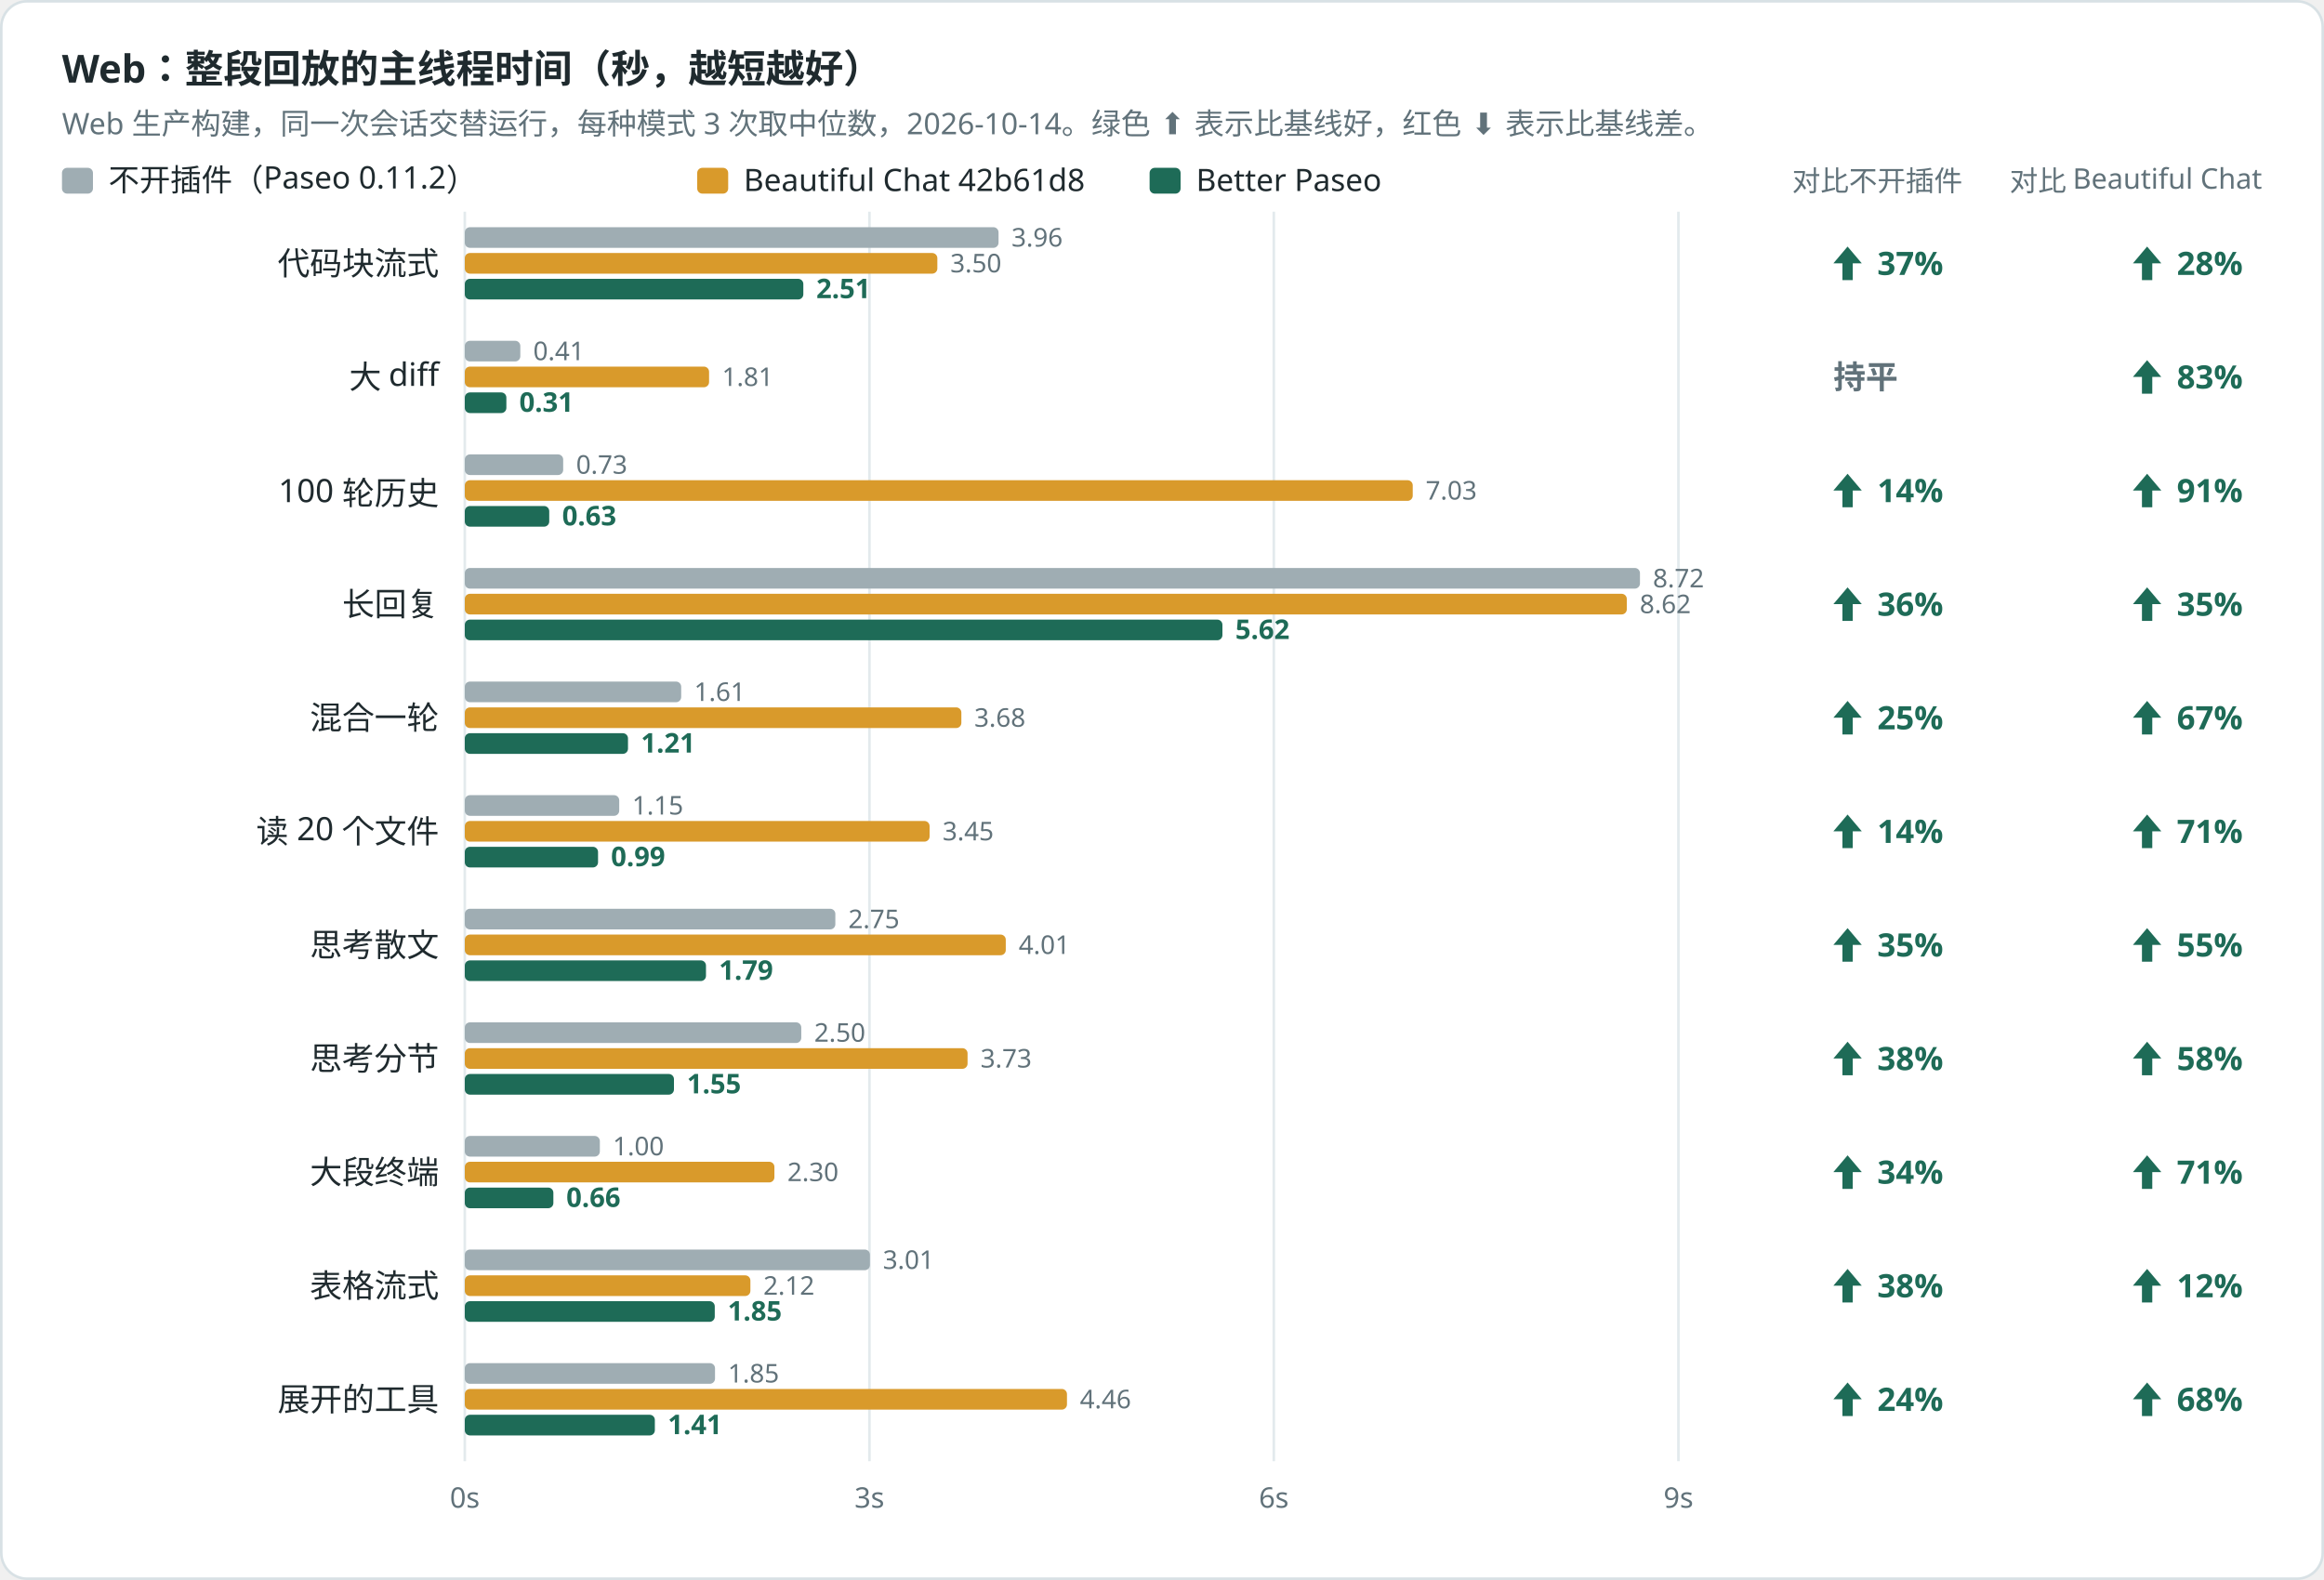
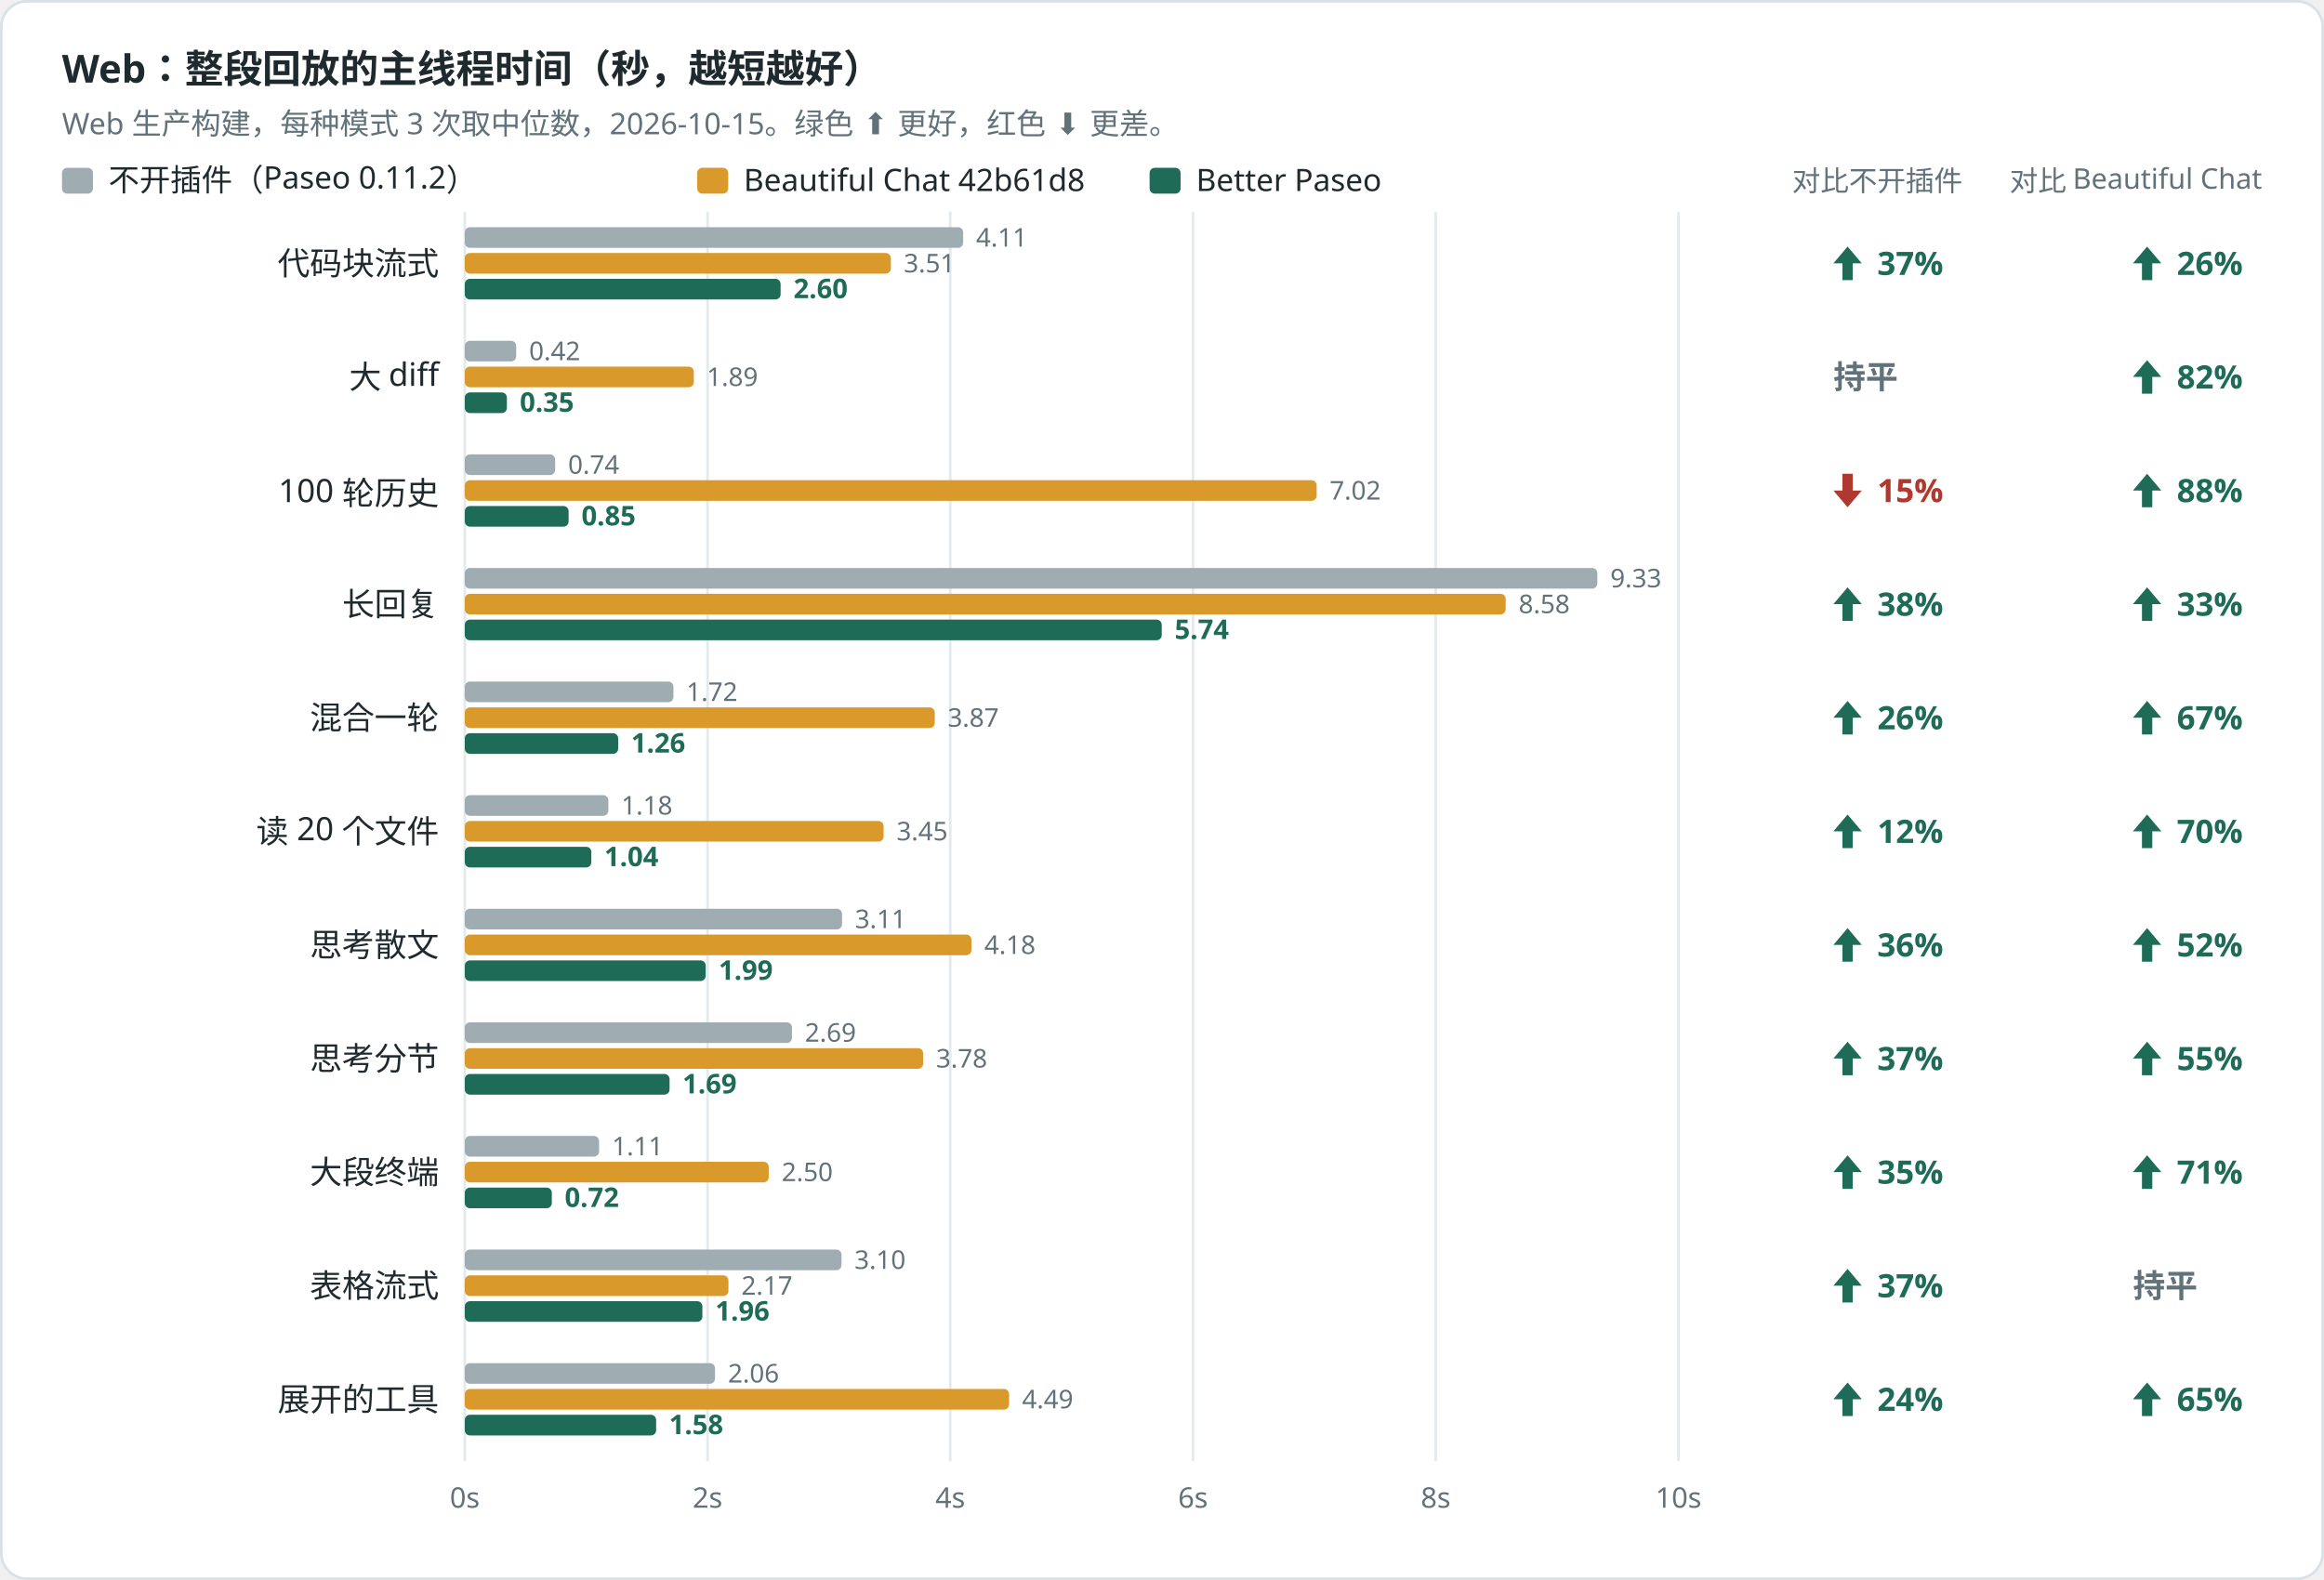
<svg xmlns="http://www.w3.org/2000/svg" viewBox="0 0 900 612" width="900" height="612" role="img">
  <rect x="0.5" y="0.5" width="899" height="611" rx="10" fill="#ffffff" stroke="#d8e1e5" />
  <text x="24.0" y="32.0" text-anchor="start" fill="#1f2a2e" font-size="15" font-weight="600" font-family="'PingFang SC', 'Hiragino Sans GB', 'Microsoft YaHei', 'Noto Sans SC', sans-serif">Web：整段回放的主线程时间（秒，越短越好）</text>
-   <text x="24.0" y="52.0" text-anchor="start" fill="#61727a" font-size="11.5" font-weight="400" font-family="'PingFang SC', 'Hiragino Sans GB', 'Microsoft YaHei', 'Noto Sans SC', sans-serif">Web 生产构建，同一次会话交替运行，每种模式 3 次取中位数，2026-10-14。绿色 ⬆ 表示比基线好，红色 ⬇ 表示比基线差。</text>
+   <text x="24.0" y="52.0" text-anchor="start" fill="#61727a" font-size="11.5" font-weight="400" font-family="'PingFang SC', 'Hiragino Sans GB', 'Microsoft YaHei', 'Noto Sans SC', sans-serif">Web 生产构建，每种模式 3 次取中位数，2026-10-15。绿色 ⬆ 更好，红色 ⬇ 更差。</text>
  <rect x="24.0" y="65.0" width="12.0" height="10" rx="2" fill="#9fadb3" />
  <text x="42.0" y="74.0" text-anchor="start" fill="#1f2a2e" font-size="12" font-weight="400" font-family="'PingFang SC', 'Hiragino Sans GB', 'Microsoft YaHei', 'Noto Sans SC', sans-serif">不开插件（Paseo 0.11.2）</text>
  <rect x="270.0" y="65.0" width="12.0" height="10" rx="2" fill="#d99a2b" />
  <text x="288.0" y="74.0" text-anchor="start" fill="#1f2a2e" font-size="12" font-weight="400" font-family="'PingFang SC', 'Hiragino Sans GB', 'Microsoft YaHei', 'Noto Sans SC', sans-serif">Beautiful Chat 42b61d8</text>
  <rect x="445.2" y="65.0" width="12.0" height="10" rx="2" fill="#1e6b57" />
  <text x="463.2" y="74.0" text-anchor="start" fill="#1f2a2e" font-size="12" font-weight="400" font-family="'PingFang SC', 'Hiragino Sans GB', 'Microsoft YaHei', 'Noto Sans SC', sans-serif">Better Paseo</text>
  <text x="760.0" y="74.0" text-anchor="end" fill="#61727a" font-size="11" font-weight="400" font-family="'PingFang SC', 'Hiragino Sans GB', 'Microsoft YaHei', 'Noto Sans SC', sans-serif">对比不开插件</text>
  <text x="876.0" y="74.0" text-anchor="end" fill="#61727a" font-size="11" font-weight="400" font-family="'PingFang SC', 'Hiragino Sans GB', 'Microsoft YaHei', 'Noto Sans SC', sans-serif">对比 Beautiful Chat</text>
  <line x1="180.0" y1="82" x2="180.0" y2="566" stroke="#e3eaed" stroke-width="1" />
  <text x="180.0" y="584.0" text-anchor="middle" fill="#61727a" font-size="11" font-weight="400" font-family="'PingFang SC', 'Hiragino Sans GB', 'Microsoft YaHei', 'Noto Sans SC', sans-serif">0s</text>
-   <line x1="336.7" y1="82" x2="336.7" y2="566" stroke="#e3eaed" stroke-width="1" />
-   <text x="336.7" y="584.0" text-anchor="middle" fill="#61727a" font-size="11" font-weight="400" font-family="'PingFang SC', 'Hiragino Sans GB', 'Microsoft YaHei', 'Noto Sans SC', sans-serif">3s</text>
-   <line x1="493.3" y1="82" x2="493.3" y2="566" stroke="#e3eaed" stroke-width="1" />
-   <text x="493.3" y="584.0" text-anchor="middle" fill="#61727a" font-size="11" font-weight="400" font-family="'PingFang SC', 'Hiragino Sans GB', 'Microsoft YaHei', 'Noto Sans SC', sans-serif">6s</text>
+   <line x1="274.0" y1="82" x2="274.0" y2="566" stroke="#e3eaed" stroke-width="1" />
+   <text x="274.0" y="584.0" text-anchor="middle" fill="#61727a" font-size="11" font-weight="400" font-family="'PingFang SC', 'Hiragino Sans GB', 'Microsoft YaHei', 'Noto Sans SC', sans-serif">2s</text>
+   <line x1="368.0" y1="82" x2="368.0" y2="566" stroke="#e3eaed" stroke-width="1" />
+   <text x="368.0" y="584.0" text-anchor="middle" fill="#61727a" font-size="11" font-weight="400" font-family="'PingFang SC', 'Hiragino Sans GB', 'Microsoft YaHei', 'Noto Sans SC', sans-serif">4s</text>
+   <line x1="462.0" y1="82" x2="462.0" y2="566" stroke="#e3eaed" stroke-width="1" />
+   <text x="462.0" y="584.0" text-anchor="middle" fill="#61727a" font-size="11" font-weight="400" font-family="'PingFang SC', 'Hiragino Sans GB', 'Microsoft YaHei', 'Noto Sans SC', sans-serif">6s</text>
+   <line x1="556.0" y1="82" x2="556.0" y2="566" stroke="#e3eaed" stroke-width="1" />
+   <text x="556.0" y="584.0" text-anchor="middle" fill="#61727a" font-size="11" font-weight="400" font-family="'PingFang SC', 'Hiragino Sans GB', 'Microsoft YaHei', 'Noto Sans SC', sans-serif">8s</text>
  <line x1="650.0" y1="82" x2="650.0" y2="566" stroke="#e3eaed" stroke-width="1" />
-   <text x="650.0" y="584.0" text-anchor="middle" fill="#61727a" font-size="11" font-weight="400" font-family="'PingFang SC', 'Hiragino Sans GB', 'Microsoft YaHei', 'Noto Sans SC', sans-serif">9s</text>
+   <text x="650.0" y="584.0" text-anchor="middle" fill="#61727a" font-size="11" font-weight="400" font-family="'PingFang SC', 'Hiragino Sans GB', 'Microsoft YaHei', 'Noto Sans SC', sans-serif">10s</text>
  <text x="170.0" y="106.5" text-anchor="end" fill="#1f2a2e" font-size="12.5" font-weight="400" font-family="'PingFang SC', 'Hiragino Sans GB', 'Microsoft YaHei', 'Noto Sans SC', sans-serif">代码块流式</text>
-   <rect x="180.0" y="88.0" width="206.7" height="8" rx="2" fill="#9fadb3" />
-   <text x="391.7" y="95.5" text-anchor="start" fill="#61727a" font-size="10" font-weight="400" font-family="'PingFang SC', 'Hiragino Sans GB', 'Microsoft YaHei', 'Noto Sans SC', sans-serif">3.96</text>
-   <rect x="180.0" y="98.0" width="183.0" height="8" rx="2" fill="#d99a2b" />
-   <text x="368.0" y="105.5" text-anchor="start" fill="#61727a" font-size="10" font-weight="400" font-family="'PingFang SC', 'Hiragino Sans GB', 'Microsoft YaHei', 'Noto Sans SC', sans-serif">3.50</text>
-   <rect x="180.0" y="108.0" width="131.1" height="8" rx="2" fill="#1e6b57" />
-   <text x="316.1" y="115.5" text-anchor="start" fill="#1e6b57" font-size="10.5" font-weight="600" font-family="'PingFang SC', 'Hiragino Sans GB', 'Microsoft YaHei', 'Noto Sans SC', sans-serif">2.51</text>
+   <rect x="180.0" y="88.0" width="193.0" height="8" rx="2" fill="#9fadb3" />
+   <text x="378.0" y="95.5" text-anchor="start" fill="#61727a" font-size="10" font-weight="400" font-family="'PingFang SC', 'Hiragino Sans GB', 'Microsoft YaHei', 'Noto Sans SC', sans-serif">4.11</text>
+   <rect x="180.0" y="98.0" width="165.0" height="8" rx="2" fill="#d99a2b" />
+   <text x="350.0" y="105.5" text-anchor="start" fill="#61727a" font-size="10" font-weight="400" font-family="'PingFang SC', 'Hiragino Sans GB', 'Microsoft YaHei', 'Noto Sans SC', sans-serif">3.51</text>
+   <rect x="180.0" y="108.0" width="122.3" height="8" rx="2" fill="#1e6b57" />
+   <text x="307.3" y="115.5" text-anchor="start" fill="#1e6b57" font-size="10.5" font-weight="600" font-family="'PingFang SC', 'Hiragino Sans GB', 'Microsoft YaHei', 'Noto Sans SC', sans-serif">2.60</text>
  <path fill="#1e6b57" d="M715.5,95.5 L721.0,102.0 L717.5,102.0 L717.5,108.5 L713.5,108.5 L713.5,102.0 L710.0,102.0 Z" />
  <text x="727.0" y="106.5" text-anchor="start" fill="#1e6b57" font-size="12.5" font-weight="600" font-family="'PingFang SC', 'Hiragino Sans GB', 'Microsoft YaHei', 'Noto Sans SC', sans-serif">37%</text>
  <path fill="#1e6b57" d="M831.5,95.5 L837.0,102.0 L833.5,102.0 L833.5,108.5 L829.5,108.5 L829.5,102.0 L826.0,102.0 Z" />
-   <text x="843.0" y="106.5" text-anchor="start" fill="#1e6b57" font-size="12.5" font-weight="600" font-family="'PingFang SC', 'Hiragino Sans GB', 'Microsoft YaHei', 'Noto Sans SC', sans-serif">28%</text>
+   <text x="843.0" y="106.5" text-anchor="start" fill="#1e6b57" font-size="12.5" font-weight="600" font-family="'PingFang SC', 'Hiragino Sans GB', 'Microsoft YaHei', 'Noto Sans SC', sans-serif">26%</text>
  <text x="170.0" y="150.5" text-anchor="end" fill="#1f2a2e" font-size="12.5" font-weight="400" font-family="'PingFang SC', 'Hiragino Sans GB', 'Microsoft YaHei', 'Noto Sans SC', sans-serif">大 diff</text>
-   <rect x="180.0" y="132.0" width="21.5" height="8" rx="2" fill="#9fadb3" />
-   <text x="206.5" y="139.5" text-anchor="start" fill="#61727a" font-size="10" font-weight="400" font-family="'PingFang SC', 'Hiragino Sans GB', 'Microsoft YaHei', 'Noto Sans SC', sans-serif">0.41</text>
-   <rect x="180.0" y="142.0" width="94.6" height="8" rx="2" fill="#d99a2b" />
-   <text x="279.6" y="149.5" text-anchor="start" fill="#61727a" font-size="10" font-weight="400" font-family="'PingFang SC', 'Hiragino Sans GB', 'Microsoft YaHei', 'Noto Sans SC', sans-serif">1.81</text>
-   <rect x="180.0" y="152.0" width="16.1" height="8" rx="2" fill="#1e6b57" />
-   <text x="201.1" y="159.5" text-anchor="start" fill="#1e6b57" font-size="10.5" font-weight="600" font-family="'PingFang SC', 'Hiragino Sans GB', 'Microsoft YaHei', 'Noto Sans SC', sans-serif">0.31</text>
+   <rect x="180.0" y="132.0" width="19.9" height="8" rx="2" fill="#9fadb3" />
+   <text x="204.9" y="139.5" text-anchor="start" fill="#61727a" font-size="10" font-weight="400" font-family="'PingFang SC', 'Hiragino Sans GB', 'Microsoft YaHei', 'Noto Sans SC', sans-serif">0.42</text>
+   <rect x="180.0" y="142.0" width="88.7" height="8" rx="2" fill="#d99a2b" />
+   <text x="273.7" y="149.5" text-anchor="start" fill="#61727a" font-size="10" font-weight="400" font-family="'PingFang SC', 'Hiragino Sans GB', 'Microsoft YaHei', 'Noto Sans SC', sans-serif">1.89</text>
+   <rect x="180.0" y="152.0" width="16.3" height="8" rx="2" fill="#1e6b57" />
+   <text x="201.3" y="159.5" text-anchor="start" fill="#1e6b57" font-size="10.5" font-weight="600" font-family="'PingFang SC', 'Hiragino Sans GB', 'Microsoft YaHei', 'Noto Sans SC', sans-serif">0.35</text>
  <text x="710.0" y="150.5" text-anchor="start" fill="#61727a" font-size="12.5" font-weight="600" font-family="'PingFang SC', 'Hiragino Sans GB', 'Microsoft YaHei', 'Noto Sans SC', sans-serif">持平</text>
  <path fill="#1e6b57" d="M831.5,139.5 L837.0,146.0 L833.5,146.0 L833.5,152.5 L829.5,152.5 L829.5,146.0 L826.0,146.0 Z" />
-   <text x="843.0" y="150.5" text-anchor="start" fill="#1e6b57" font-size="12.5" font-weight="600" font-family="'PingFang SC', 'Hiragino Sans GB', 'Microsoft YaHei', 'Noto Sans SC', sans-serif">83%</text>
+   <text x="843.0" y="150.5" text-anchor="start" fill="#1e6b57" font-size="12.5" font-weight="600" font-family="'PingFang SC', 'Hiragino Sans GB', 'Microsoft YaHei', 'Noto Sans SC', sans-serif">82%</text>
  <text x="170.0" y="194.5" text-anchor="end" fill="#1f2a2e" font-size="12.5" font-weight="400" font-family="'PingFang SC', 'Hiragino Sans GB', 'Microsoft YaHei', 'Noto Sans SC', sans-serif">100 轮历史</text>
-   <rect x="180.0" y="176.0" width="38.1" height="8" rx="2" fill="#9fadb3" />
-   <text x="223.1" y="183.5" text-anchor="start" fill="#61727a" font-size="10" font-weight="400" font-family="'PingFang SC', 'Hiragino Sans GB', 'Microsoft YaHei', 'Noto Sans SC', sans-serif">0.73</text>
-   <rect x="180.0" y="186.0" width="367.1" height="8" rx="2" fill="#d99a2b" />
-   <text x="552.1" y="193.5" text-anchor="start" fill="#61727a" font-size="10" font-weight="400" font-family="'PingFang SC', 'Hiragino Sans GB', 'Microsoft YaHei', 'Noto Sans SC', sans-serif">7.03</text>
-   <rect x="180.0" y="196.0" width="32.7" height="8" rx="2" fill="#1e6b57" />
-   <text x="217.7" y="203.5" text-anchor="start" fill="#1e6b57" font-size="10.5" font-weight="600" font-family="'PingFang SC', 'Hiragino Sans GB', 'Microsoft YaHei', 'Noto Sans SC', sans-serif">0.63</text>
-   <path fill="#1e6b57" d="M715.5,183.5 L721.0,190.0 L717.5,190.0 L717.5,196.5 L713.5,196.5 L713.5,190.0 L710.0,190.0 Z" />
-   <text x="727.0" y="194.5" text-anchor="start" fill="#1e6b57" font-size="12.5" font-weight="600" font-family="'PingFang SC', 'Hiragino Sans GB', 'Microsoft YaHei', 'Noto Sans SC', sans-serif">14%</text>
+   <rect x="180.0" y="176.0" width="35.0" height="8" rx="2" fill="#9fadb3" />
+   <text x="220.0" y="183.5" text-anchor="start" fill="#61727a" font-size="10" font-weight="400" font-family="'PingFang SC', 'Hiragino Sans GB', 'Microsoft YaHei', 'Noto Sans SC', sans-serif">0.74</text>
+   <rect x="180.0" y="186.0" width="329.9" height="8" rx="2" fill="#d99a2b" />
+   <text x="514.9" y="193.5" text-anchor="start" fill="#61727a" font-size="10" font-weight="400" font-family="'PingFang SC', 'Hiragino Sans GB', 'Microsoft YaHei', 'Noto Sans SC', sans-serif">7.02</text>
+   <rect x="180.0" y="196.0" width="40.2" height="8" rx="2" fill="#1e6b57" />
+   <text x="225.2" y="203.5" text-anchor="start" fill="#1e6b57" font-size="10.5" font-weight="600" font-family="'PingFang SC', 'Hiragino Sans GB', 'Microsoft YaHei', 'Noto Sans SC', sans-serif">0.85</text>
+   <path fill="#b0392f" d="M715.5,196.5 L721.0,190.0 L717.5,190.0 L717.5,183.5 L713.5,183.5 L713.5,190.0 L710.0,190.0 Z" />
+   <text x="727.0" y="194.5" text-anchor="start" fill="#b0392f" font-size="12.5" font-weight="600" font-family="'PingFang SC', 'Hiragino Sans GB', 'Microsoft YaHei', 'Noto Sans SC', sans-serif">15%</text>
  <path fill="#1e6b57" d="M831.5,183.5 L837.0,190.0 L833.5,190.0 L833.5,196.5 L829.5,196.5 L829.5,190.0 L826.0,190.0 Z" />
-   <text x="843.0" y="194.5" text-anchor="start" fill="#1e6b57" font-size="12.5" font-weight="600" font-family="'PingFang SC', 'Hiragino Sans GB', 'Microsoft YaHei', 'Noto Sans SC', sans-serif">91%</text>
+   <text x="843.0" y="194.5" text-anchor="start" fill="#1e6b57" font-size="12.5" font-weight="600" font-family="'PingFang SC', 'Hiragino Sans GB', 'Microsoft YaHei', 'Noto Sans SC', sans-serif">88%</text>
  <text x="170.0" y="238.5" text-anchor="end" fill="#1f2a2e" font-size="12.5" font-weight="400" font-family="'PingFang SC', 'Hiragino Sans GB', 'Microsoft YaHei', 'Noto Sans SC', sans-serif">长回复</text>
-   <rect x="180.0" y="220.0" width="455.1" height="8" rx="2" fill="#9fadb3" />
-   <text x="640.1" y="227.5" text-anchor="start" fill="#61727a" font-size="10" font-weight="400" font-family="'PingFang SC', 'Hiragino Sans GB', 'Microsoft YaHei', 'Noto Sans SC', sans-serif">8.72</text>
-   <rect x="180.0" y="230.0" width="450.0" height="8" rx="2" fill="#d99a2b" />
-   <text x="635.0" y="237.5" text-anchor="start" fill="#61727a" font-size="10" font-weight="400" font-family="'PingFang SC', 'Hiragino Sans GB', 'Microsoft YaHei', 'Noto Sans SC', sans-serif">8.62</text>
-   <rect x="180.0" y="240.0" width="293.4" height="8" rx="2" fill="#1e6b57" />
-   <text x="478.4" y="247.5" text-anchor="start" fill="#1e6b57" font-size="10.5" font-weight="600" font-family="'PingFang SC', 'Hiragino Sans GB', 'Microsoft YaHei', 'Noto Sans SC', sans-serif">5.62</text>
+   <rect x="180.0" y="220.0" width="438.6" height="8" rx="2" fill="#9fadb3" />
+   <text x="623.6" y="227.5" text-anchor="start" fill="#61727a" font-size="10" font-weight="400" font-family="'PingFang SC', 'Hiragino Sans GB', 'Microsoft YaHei', 'Noto Sans SC', sans-serif">9.33</text>
+   <rect x="180.0" y="230.0" width="403.1" height="8" rx="2" fill="#d99a2b" />
+   <text x="588.1" y="237.5" text-anchor="start" fill="#61727a" font-size="10" font-weight="400" font-family="'PingFang SC', 'Hiragino Sans GB', 'Microsoft YaHei', 'Noto Sans SC', sans-serif">8.58</text>
+   <rect x="180.0" y="240.0" width="269.9" height="8" rx="2" fill="#1e6b57" />
+   <text x="454.9" y="247.5" text-anchor="start" fill="#1e6b57" font-size="10.5" font-weight="600" font-family="'PingFang SC', 'Hiragino Sans GB', 'Microsoft YaHei', 'Noto Sans SC', sans-serif">5.74</text>
  <path fill="#1e6b57" d="M715.5,227.5 L721.0,234.0 L717.5,234.0 L717.5,240.5 L713.5,240.5 L713.5,234.0 L710.0,234.0 Z" />
-   <text x="727.0" y="238.5" text-anchor="start" fill="#1e6b57" font-size="12.5" font-weight="600" font-family="'PingFang SC', 'Hiragino Sans GB', 'Microsoft YaHei', 'Noto Sans SC', sans-serif">36%</text>
+   <text x="727.0" y="238.5" text-anchor="start" fill="#1e6b57" font-size="12.5" font-weight="600" font-family="'PingFang SC', 'Hiragino Sans GB', 'Microsoft YaHei', 'Noto Sans SC', sans-serif">38%</text>
  <path fill="#1e6b57" d="M831.5,227.5 L837.0,234.0 L833.5,234.0 L833.5,240.5 L829.5,240.5 L829.5,234.0 L826.0,234.0 Z" />
-   <text x="843.0" y="238.5" text-anchor="start" fill="#1e6b57" font-size="12.5" font-weight="600" font-family="'PingFang SC', 'Hiragino Sans GB', 'Microsoft YaHei', 'Noto Sans SC', sans-serif">35%</text>
+   <text x="843.0" y="238.5" text-anchor="start" fill="#1e6b57" font-size="12.5" font-weight="600" font-family="'PingFang SC', 'Hiragino Sans GB', 'Microsoft YaHei', 'Noto Sans SC', sans-serif">33%</text>
  <text x="170.0" y="282.5" text-anchor="end" fill="#1f2a2e" font-size="12.5" font-weight="400" font-family="'PingFang SC', 'Hiragino Sans GB', 'Microsoft YaHei', 'Noto Sans SC', sans-serif">混合一轮</text>
-   <rect x="180.0" y="264.0" width="83.8" height="8" rx="2" fill="#9fadb3" />
-   <text x="268.8" y="271.5" text-anchor="start" fill="#61727a" font-size="10" font-weight="400" font-family="'PingFang SC', 'Hiragino Sans GB', 'Microsoft YaHei', 'Noto Sans SC', sans-serif">1.61</text>
-   <rect x="180.0" y="274.0" width="192.3" height="8" rx="2" fill="#d99a2b" />
-   <text x="377.3" y="281.5" text-anchor="start" fill="#61727a" font-size="10" font-weight="400" font-family="'PingFang SC', 'Hiragino Sans GB', 'Microsoft YaHei', 'Noto Sans SC', sans-serif">3.68</text>
-   <rect x="180.0" y="284.0" width="63.2" height="8" rx="2" fill="#1e6b57" />
-   <text x="248.2" y="291.5" text-anchor="start" fill="#1e6b57" font-size="10.5" font-weight="600" font-family="'PingFang SC', 'Hiragino Sans GB', 'Microsoft YaHei', 'Noto Sans SC', sans-serif">1.21</text>
+   <rect x="180.0" y="264.0" width="80.8" height="8" rx="2" fill="#9fadb3" />
+   <text x="265.8" y="271.5" text-anchor="start" fill="#61727a" font-size="10" font-weight="400" font-family="'PingFang SC', 'Hiragino Sans GB', 'Microsoft YaHei', 'Noto Sans SC', sans-serif">1.72</text>
+   <rect x="180.0" y="274.0" width="182.0" height="8" rx="2" fill="#d99a2b" />
+   <text x="367.0" y="281.5" text-anchor="start" fill="#61727a" font-size="10" font-weight="400" font-family="'PingFang SC', 'Hiragino Sans GB', 'Microsoft YaHei', 'Noto Sans SC', sans-serif">3.87</text>
+   <rect x="180.0" y="284.0" width="59.4" height="8" rx="2" fill="#1e6b57" />
+   <text x="244.4" y="291.5" text-anchor="start" fill="#1e6b57" font-size="10.5" font-weight="600" font-family="'PingFang SC', 'Hiragino Sans GB', 'Microsoft YaHei', 'Noto Sans SC', sans-serif">1.26</text>
  <path fill="#1e6b57" d="M715.5,271.5 L721.0,278.0 L717.5,278.0 L717.5,284.5 L713.5,284.5 L713.5,278.0 L710.0,278.0 Z" />
-   <text x="727.0" y="282.5" text-anchor="start" fill="#1e6b57" font-size="12.5" font-weight="600" font-family="'PingFang SC', 'Hiragino Sans GB', 'Microsoft YaHei', 'Noto Sans SC', sans-serif">25%</text>
+   <text x="727.0" y="282.5" text-anchor="start" fill="#1e6b57" font-size="12.5" font-weight="600" font-family="'PingFang SC', 'Hiragino Sans GB', 'Microsoft YaHei', 'Noto Sans SC', sans-serif">26%</text>
  <path fill="#1e6b57" d="M831.5,271.5 L837.0,278.0 L833.5,278.0 L833.5,284.5 L829.5,284.5 L829.5,278.0 L826.0,278.0 Z" />
  <text x="843.0" y="282.5" text-anchor="start" fill="#1e6b57" font-size="12.5" font-weight="600" font-family="'PingFang SC', 'Hiragino Sans GB', 'Microsoft YaHei', 'Noto Sans SC', sans-serif">67%</text>
  <text x="170.0" y="326.5" text-anchor="end" fill="#1f2a2e" font-size="12.5" font-weight="400" font-family="'PingFang SC', 'Hiragino Sans GB', 'Microsoft YaHei', 'Noto Sans SC', sans-serif">读 20 个文件</text>
-   <rect x="180.0" y="308.0" width="59.8" height="8" rx="2" fill="#9fadb3" />
-   <text x="244.8" y="315.5" text-anchor="start" fill="#61727a" font-size="10" font-weight="400" font-family="'PingFang SC', 'Hiragino Sans GB', 'Microsoft YaHei', 'Noto Sans SC', sans-serif">1.15</text>
-   <rect x="180.0" y="318.0" width="180.0" height="8" rx="2" fill="#d99a2b" />
-   <text x="365.0" y="325.5" text-anchor="start" fill="#61727a" font-size="10" font-weight="400" font-family="'PingFang SC', 'Hiragino Sans GB', 'Microsoft YaHei', 'Noto Sans SC', sans-serif">3.45</text>
-   <rect x="180.0" y="328.0" width="51.6" height="8" rx="2" fill="#1e6b57" />
-   <text x="236.6" y="335.5" text-anchor="start" fill="#1e6b57" font-size="10.5" font-weight="600" font-family="'PingFang SC', 'Hiragino Sans GB', 'Microsoft YaHei', 'Noto Sans SC', sans-serif">0.99</text>
+   <rect x="180.0" y="308.0" width="55.6" height="8" rx="2" fill="#9fadb3" />
+   <text x="240.6" y="315.5" text-anchor="start" fill="#61727a" font-size="10" font-weight="400" font-family="'PingFang SC', 'Hiragino Sans GB', 'Microsoft YaHei', 'Noto Sans SC', sans-serif">1.18</text>
+   <rect x="180.0" y="318.0" width="162.2" height="8" rx="2" fill="#d99a2b" />
+   <text x="347.2" y="325.5" text-anchor="start" fill="#61727a" font-size="10" font-weight="400" font-family="'PingFang SC', 'Hiragino Sans GB', 'Microsoft YaHei', 'Noto Sans SC', sans-serif">3.45</text>
+   <rect x="180.0" y="328.0" width="49.0" height="8" rx="2" fill="#1e6b57" />
+   <text x="234.0" y="335.5" text-anchor="start" fill="#1e6b57" font-size="10.5" font-weight="600" font-family="'PingFang SC', 'Hiragino Sans GB', 'Microsoft YaHei', 'Noto Sans SC', sans-serif">1.04</text>
  <path fill="#1e6b57" d="M715.5,315.5 L721.0,322.0 L717.5,322.0 L717.5,328.5 L713.5,328.5 L713.5,322.0 L710.0,322.0 Z" />
-   <text x="727.0" y="326.5" text-anchor="start" fill="#1e6b57" font-size="12.5" font-weight="600" font-family="'PingFang SC', 'Hiragino Sans GB', 'Microsoft YaHei', 'Noto Sans SC', sans-serif">14%</text>
+   <text x="727.0" y="326.5" text-anchor="start" fill="#1e6b57" font-size="12.5" font-weight="600" font-family="'PingFang SC', 'Hiragino Sans GB', 'Microsoft YaHei', 'Noto Sans SC', sans-serif">12%</text>
  <path fill="#1e6b57" d="M831.5,315.5 L837.0,322.0 L833.5,322.0 L833.5,328.5 L829.5,328.5 L829.5,322.0 L826.0,322.0 Z" />
-   <text x="843.0" y="326.5" text-anchor="start" fill="#1e6b57" font-size="12.5" font-weight="600" font-family="'PingFang SC', 'Hiragino Sans GB', 'Microsoft YaHei', 'Noto Sans SC', sans-serif">71%</text>
+   <text x="843.0" y="326.5" text-anchor="start" fill="#1e6b57" font-size="12.5" font-weight="600" font-family="'PingFang SC', 'Hiragino Sans GB', 'Microsoft YaHei', 'Noto Sans SC', sans-serif">70%</text>
  <text x="170.0" y="370.5" text-anchor="end" fill="#1f2a2e" font-size="12.5" font-weight="400" font-family="'PingFang SC', 'Hiragino Sans GB', 'Microsoft YaHei', 'Noto Sans SC', sans-serif">思考散文</text>
-   <rect x="180.0" y="352.0" width="143.5" height="8" rx="2" fill="#9fadb3" />
-   <text x="328.5" y="359.5" text-anchor="start" fill="#61727a" font-size="10" font-weight="400" font-family="'PingFang SC', 'Hiragino Sans GB', 'Microsoft YaHei', 'Noto Sans SC', sans-serif">2.75</text>
-   <rect x="180.0" y="362.0" width="209.5" height="8" rx="2" fill="#d99a2b" />
-   <text x="394.5" y="369.5" text-anchor="start" fill="#61727a" font-size="10" font-weight="400" font-family="'PingFang SC', 'Hiragino Sans GB', 'Microsoft YaHei', 'Noto Sans SC', sans-serif">4.01</text>
-   <rect x="180.0" y="372.0" width="93.4" height="8" rx="2" fill="#1e6b57" />
-   <text x="278.4" y="379.5" text-anchor="start" fill="#1e6b57" font-size="10.5" font-weight="600" font-family="'PingFang SC', 'Hiragino Sans GB', 'Microsoft YaHei', 'Noto Sans SC', sans-serif">1.79</text>
+   <rect x="180.0" y="352.0" width="146.1" height="8" rx="2" fill="#9fadb3" />
+   <text x="331.1" y="359.5" text-anchor="start" fill="#61727a" font-size="10" font-weight="400" font-family="'PingFang SC', 'Hiragino Sans GB', 'Microsoft YaHei', 'Noto Sans SC', sans-serif">3.11</text>
+   <rect x="180.0" y="362.0" width="196.2" height="8" rx="2" fill="#d99a2b" />
+   <text x="381.2" y="369.5" text-anchor="start" fill="#61727a" font-size="10" font-weight="400" font-family="'PingFang SC', 'Hiragino Sans GB', 'Microsoft YaHei', 'Noto Sans SC', sans-serif">4.18</text>
+   <rect x="180.0" y="372.0" width="93.3" height="8" rx="2" fill="#1e6b57" />
+   <text x="278.3" y="379.5" text-anchor="start" fill="#1e6b57" font-size="10.5" font-weight="600" font-family="'PingFang SC', 'Hiragino Sans GB', 'Microsoft YaHei', 'Noto Sans SC', sans-serif">1.99</text>
  <path fill="#1e6b57" d="M715.5,359.5 L721.0,366.0 L717.5,366.0 L717.5,372.5 L713.5,372.5 L713.5,366.0 L710.0,366.0 Z" />
-   <text x="727.0" y="370.5" text-anchor="start" fill="#1e6b57" font-size="12.5" font-weight="600" font-family="'PingFang SC', 'Hiragino Sans GB', 'Microsoft YaHei', 'Noto Sans SC', sans-serif">35%</text>
+   <text x="727.0" y="370.5" text-anchor="start" fill="#1e6b57" font-size="12.5" font-weight="600" font-family="'PingFang SC', 'Hiragino Sans GB', 'Microsoft YaHei', 'Noto Sans SC', sans-serif">36%</text>
  <path fill="#1e6b57" d="M831.5,359.5 L837.0,366.0 L833.5,366.0 L833.5,372.5 L829.5,372.5 L829.5,366.0 L826.0,366.0 Z" />
-   <text x="843.0" y="370.5" text-anchor="start" fill="#1e6b57" font-size="12.5" font-weight="600" font-family="'PingFang SC', 'Hiragino Sans GB', 'Microsoft YaHei', 'Noto Sans SC', sans-serif">55%</text>
+   <text x="843.0" y="370.5" text-anchor="start" fill="#1e6b57" font-size="12.5" font-weight="600" font-family="'PingFang SC', 'Hiragino Sans GB', 'Microsoft YaHei', 'Noto Sans SC', sans-serif">52%</text>
  <text x="170.0" y="414.5" text-anchor="end" fill="#1f2a2e" font-size="12.5" font-weight="400" font-family="'PingFang SC', 'Hiragino Sans GB', 'Microsoft YaHei', 'Noto Sans SC', sans-serif">思考分节</text>
-   <rect x="180.0" y="396.0" width="130.3" height="8" rx="2" fill="#9fadb3" />
-   <text x="315.3" y="403.5" text-anchor="start" fill="#61727a" font-size="10" font-weight="400" font-family="'PingFang SC', 'Hiragino Sans GB', 'Microsoft YaHei', 'Noto Sans SC', sans-serif">2.50</text>
-   <rect x="180.0" y="406.0" width="194.7" height="8" rx="2" fill="#d99a2b" />
-   <text x="379.7" y="413.5" text-anchor="start" fill="#61727a" font-size="10" font-weight="400" font-family="'PingFang SC', 'Hiragino Sans GB', 'Microsoft YaHei', 'Noto Sans SC', sans-serif">3.73</text>
-   <rect x="180.0" y="416.0" width="81.0" height="8" rx="2" fill="#1e6b57" />
-   <text x="266.0" y="423.5" text-anchor="start" fill="#1e6b57" font-size="10.5" font-weight="600" font-family="'PingFang SC', 'Hiragino Sans GB', 'Microsoft YaHei', 'Noto Sans SC', sans-serif">1.55</text>
+   <rect x="180.0" y="396.0" width="126.7" height="8" rx="2" fill="#9fadb3" />
+   <text x="311.7" y="403.5" text-anchor="start" fill="#61727a" font-size="10" font-weight="400" font-family="'PingFang SC', 'Hiragino Sans GB', 'Microsoft YaHei', 'Noto Sans SC', sans-serif">2.69</text>
+   <rect x="180.0" y="406.0" width="177.5" height="8" rx="2" fill="#d99a2b" />
+   <text x="362.5" y="413.5" text-anchor="start" fill="#61727a" font-size="10" font-weight="400" font-family="'PingFang SC', 'Hiragino Sans GB', 'Microsoft YaHei', 'Noto Sans SC', sans-serif">3.78</text>
+   <rect x="180.0" y="416.0" width="79.3" height="8" rx="2" fill="#1e6b57" />
+   <text x="264.3" y="423.5" text-anchor="start" fill="#1e6b57" font-size="10.5" font-weight="600" font-family="'PingFang SC', 'Hiragino Sans GB', 'Microsoft YaHei', 'Noto Sans SC', sans-serif">1.69</text>
  <path fill="#1e6b57" d="M715.5,403.5 L721.0,410.0 L717.5,410.0 L717.5,416.5 L713.5,416.5 L713.5,410.0 L710.0,410.0 Z" />
-   <text x="727.0" y="414.5" text-anchor="start" fill="#1e6b57" font-size="12.5" font-weight="600" font-family="'PingFang SC', 'Hiragino Sans GB', 'Microsoft YaHei', 'Noto Sans SC', sans-serif">38%</text>
+   <text x="727.0" y="414.5" text-anchor="start" fill="#1e6b57" font-size="12.5" font-weight="600" font-family="'PingFang SC', 'Hiragino Sans GB', 'Microsoft YaHei', 'Noto Sans SC', sans-serif">37%</text>
  <path fill="#1e6b57" d="M831.5,403.5 L837.0,410.0 L833.5,410.0 L833.5,416.5 L829.5,416.5 L829.5,410.0 L826.0,410.0 Z" />
-   <text x="843.0" y="414.5" text-anchor="start" fill="#1e6b57" font-size="12.5" font-weight="600" font-family="'PingFang SC', 'Hiragino Sans GB', 'Microsoft YaHei', 'Noto Sans SC', sans-serif">58%</text>
+   <text x="843.0" y="414.5" text-anchor="start" fill="#1e6b57" font-size="12.5" font-weight="600" font-family="'PingFang SC', 'Hiragino Sans GB', 'Microsoft YaHei', 'Noto Sans SC', sans-serif">55%</text>
  <text x="170.0" y="458.5" text-anchor="end" fill="#1f2a2e" font-size="12.5" font-weight="400" font-family="'PingFang SC', 'Hiragino Sans GB', 'Microsoft YaHei', 'Noto Sans SC', sans-serif">大段终端</text>
-   <rect x="180.0" y="440.0" width="52.3" height="8" rx="2" fill="#9fadb3" />
-   <text x="237.3" y="447.5" text-anchor="start" fill="#61727a" font-size="10" font-weight="400" font-family="'PingFang SC', 'Hiragino Sans GB', 'Microsoft YaHei', 'Noto Sans SC', sans-serif">1.00</text>
-   <rect x="180.0" y="450.0" width="119.9" height="8" rx="2" fill="#d99a2b" />
-   <text x="304.9" y="457.5" text-anchor="start" fill="#61727a" font-size="10" font-weight="400" font-family="'PingFang SC', 'Hiragino Sans GB', 'Microsoft YaHei', 'Noto Sans SC', sans-serif">2.30</text>
-   <rect x="180.0" y="460.0" width="34.3" height="8" rx="2" fill="#1e6b57" />
-   <text x="219.3" y="467.5" text-anchor="start" fill="#1e6b57" font-size="10.5" font-weight="600" font-family="'PingFang SC', 'Hiragino Sans GB', 'Microsoft YaHei', 'Noto Sans SC', sans-serif">0.66</text>
+   <rect x="180.0" y="440.0" width="52.0" height="8" rx="2" fill="#9fadb3" />
+   <text x="237.0" y="447.5" text-anchor="start" fill="#61727a" font-size="10" font-weight="400" font-family="'PingFang SC', 'Hiragino Sans GB', 'Microsoft YaHei', 'Noto Sans SC', sans-serif">1.11</text>
+   <rect x="180.0" y="450.0" width="117.7" height="8" rx="2" fill="#d99a2b" />
+   <text x="302.7" y="457.5" text-anchor="start" fill="#61727a" font-size="10" font-weight="400" font-family="'PingFang SC', 'Hiragino Sans GB', 'Microsoft YaHei', 'Noto Sans SC', sans-serif">2.50</text>
+   <rect x="180.0" y="460.0" width="33.7" height="8" rx="2" fill="#1e6b57" />
+   <text x="218.7" y="467.5" text-anchor="start" fill="#1e6b57" font-size="10.5" font-weight="600" font-family="'PingFang SC', 'Hiragino Sans GB', 'Microsoft YaHei', 'Noto Sans SC', sans-serif">0.72</text>
  <path fill="#1e6b57" d="M715.5,447.5 L721.0,454.0 L717.5,454.0 L717.5,460.5 L713.5,460.5 L713.5,454.0 L710.0,454.0 Z" />
-   <text x="727.0" y="458.5" text-anchor="start" fill="#1e6b57" font-size="12.5" font-weight="600" font-family="'PingFang SC', 'Hiragino Sans GB', 'Microsoft YaHei', 'Noto Sans SC', sans-serif">34%</text>
+   <text x="727.0" y="458.5" text-anchor="start" fill="#1e6b57" font-size="12.5" font-weight="600" font-family="'PingFang SC', 'Hiragino Sans GB', 'Microsoft YaHei', 'Noto Sans SC', sans-serif">35%</text>
  <path fill="#1e6b57" d="M831.5,447.5 L837.0,454.0 L833.5,454.0 L833.5,460.5 L829.5,460.5 L829.5,454.0 L826.0,454.0 Z" />
  <text x="843.0" y="458.5" text-anchor="start" fill="#1e6b57" font-size="12.5" font-weight="600" font-family="'PingFang SC', 'Hiragino Sans GB', 'Microsoft YaHei', 'Noto Sans SC', sans-serif">71%</text>
  <text x="170.0" y="502.5" text-anchor="end" fill="#1f2a2e" font-size="12.5" font-weight="400" font-family="'PingFang SC', 'Hiragino Sans GB', 'Microsoft YaHei', 'Noto Sans SC', sans-serif">表格流式</text>
-   <rect x="180.0" y="484.0" width="156.9" height="8" rx="2" fill="#9fadb3" />
-   <text x="341.9" y="491.5" text-anchor="start" fill="#61727a" font-size="10" font-weight="400" font-family="'PingFang SC', 'Hiragino Sans GB', 'Microsoft YaHei', 'Noto Sans SC', sans-serif">3.01</text>
-   <rect x="180.0" y="494.0" width="110.6" height="8" rx="2" fill="#d99a2b" />
-   <text x="295.6" y="501.5" text-anchor="start" fill="#61727a" font-size="10" font-weight="400" font-family="'PingFang SC', 'Hiragino Sans GB', 'Microsoft YaHei', 'Noto Sans SC', sans-serif">2.12</text>
-   <rect x="180.0" y="504.0" width="96.8" height="8" rx="2" fill="#1e6b57" />
-   <text x="281.8" y="511.5" text-anchor="start" fill="#1e6b57" font-size="10.5" font-weight="600" font-family="'PingFang SC', 'Hiragino Sans GB', 'Microsoft YaHei', 'Noto Sans SC', sans-serif">1.85</text>
+   <rect x="180.0" y="484.0" width="145.9" height="8" rx="2" fill="#9fadb3" />
+   <text x="330.9" y="491.5" text-anchor="start" fill="#61727a" font-size="10" font-weight="400" font-family="'PingFang SC', 'Hiragino Sans GB', 'Microsoft YaHei', 'Noto Sans SC', sans-serif">3.10</text>
+   <rect x="180.0" y="494.0" width="102.1" height="8" rx="2" fill="#d99a2b" />
+   <text x="287.1" y="501.5" text-anchor="start" fill="#61727a" font-size="10" font-weight="400" font-family="'PingFang SC', 'Hiragino Sans GB', 'Microsoft YaHei', 'Noto Sans SC', sans-serif">2.17</text>
+   <rect x="180.0" y="504.0" width="92.0" height="8" rx="2" fill="#1e6b57" />
+   <text x="277.0" y="511.5" text-anchor="start" fill="#1e6b57" font-size="10.5" font-weight="600" font-family="'PingFang SC', 'Hiragino Sans GB', 'Microsoft YaHei', 'Noto Sans SC', sans-serif">1.96</text>
  <path fill="#1e6b57" d="M715.5,491.5 L721.0,498.0 L717.5,498.0 L717.5,504.5 L713.5,504.5 L713.5,498.0 L710.0,498.0 Z" />
-   <text x="727.0" y="502.5" text-anchor="start" fill="#1e6b57" font-size="12.5" font-weight="600" font-family="'PingFang SC', 'Hiragino Sans GB', 'Microsoft YaHei', 'Noto Sans SC', sans-serif">38%</text>
-   <path fill="#1e6b57" d="M831.5,491.5 L837.0,498.0 L833.5,498.0 L833.5,504.5 L829.5,504.5 L829.5,498.0 L826.0,498.0 Z" />
-   <text x="843.0" y="502.5" text-anchor="start" fill="#1e6b57" font-size="12.5" font-weight="600" font-family="'PingFang SC', 'Hiragino Sans GB', 'Microsoft YaHei', 'Noto Sans SC', sans-serif">12%</text>
+   <text x="727.0" y="502.5" text-anchor="start" fill="#1e6b57" font-size="12.5" font-weight="600" font-family="'PingFang SC', 'Hiragino Sans GB', 'Microsoft YaHei', 'Noto Sans SC', sans-serif">37%</text>
+   <text x="826.0" y="502.5" text-anchor="start" fill="#61727a" font-size="12.5" font-weight="600" font-family="'PingFang SC', 'Hiragino Sans GB', 'Microsoft YaHei', 'Noto Sans SC', sans-serif">持平</text>
  <text x="170.0" y="546.5" text-anchor="end" fill="#1f2a2e" font-size="12.5" font-weight="400" font-family="'PingFang SC', 'Hiragino Sans GB', 'Microsoft YaHei', 'Noto Sans SC', sans-serif">展开的工具</text>
  <rect x="180.0" y="528.0" width="96.9" height="8" rx="2" fill="#9fadb3" />
-   <text x="281.9" y="535.5" text-anchor="start" fill="#61727a" font-size="10" font-weight="400" font-family="'PingFang SC', 'Hiragino Sans GB', 'Microsoft YaHei', 'Noto Sans SC', sans-serif">1.85</text>
-   <rect x="180.0" y="538.0" width="233.2" height="8" rx="2" fill="#d99a2b" />
-   <text x="418.2" y="545.5" text-anchor="start" fill="#61727a" font-size="10" font-weight="400" font-family="'PingFang SC', 'Hiragino Sans GB', 'Microsoft YaHei', 'Noto Sans SC', sans-serif">4.46</text>
-   <rect x="180.0" y="548.0" width="73.6" height="8" rx="2" fill="#1e6b57" />
-   <text x="258.6" y="555.5" text-anchor="start" fill="#1e6b57" font-size="10.5" font-weight="600" font-family="'PingFang SC', 'Hiragino Sans GB', 'Microsoft YaHei', 'Noto Sans SC', sans-serif">1.41</text>
+   <text x="281.9" y="535.5" text-anchor="start" fill="#61727a" font-size="10" font-weight="400" font-family="'PingFang SC', 'Hiragino Sans GB', 'Microsoft YaHei', 'Noto Sans SC', sans-serif">2.06</text>
+   <rect x="180.0" y="538.0" width="210.8" height="8" rx="2" fill="#d99a2b" />
+   <text x="395.8" y="545.5" text-anchor="start" fill="#61727a" font-size="10" font-weight="400" font-family="'PingFang SC', 'Hiragino Sans GB', 'Microsoft YaHei', 'Noto Sans SC', sans-serif">4.49</text>
+   <rect x="180.0" y="548.0" width="74.1" height="8" rx="2" fill="#1e6b57" />
+   <text x="259.1" y="555.5" text-anchor="start" fill="#1e6b57" font-size="10.5" font-weight="600" font-family="'PingFang SC', 'Hiragino Sans GB', 'Microsoft YaHei', 'Noto Sans SC', sans-serif">1.58</text>
  <path fill="#1e6b57" d="M715.5,535.5 L721.0,542.0 L717.5,542.0 L717.5,548.5 L713.5,548.5 L713.5,542.0 L710.0,542.0 Z" />
  <text x="727.0" y="546.5" text-anchor="start" fill="#1e6b57" font-size="12.5" font-weight="600" font-family="'PingFang SC', 'Hiragino Sans GB', 'Microsoft YaHei', 'Noto Sans SC', sans-serif">24%</text>
  <path fill="#1e6b57" d="M831.5,535.5 L837.0,542.0 L833.5,542.0 L833.5,548.5 L829.5,548.5 L829.5,542.0 L826.0,542.0 Z" />
-   <text x="843.0" y="546.5" text-anchor="start" fill="#1e6b57" font-size="12.5" font-weight="600" font-family="'PingFang SC', 'Hiragino Sans GB', 'Microsoft YaHei', 'Noto Sans SC', sans-serif">68%</text>
+   <text x="843.0" y="546.5" text-anchor="start" fill="#1e6b57" font-size="12.5" font-weight="600" font-family="'PingFang SC', 'Hiragino Sans GB', 'Microsoft YaHei', 'Noto Sans SC', sans-serif">65%</text>
</svg>
